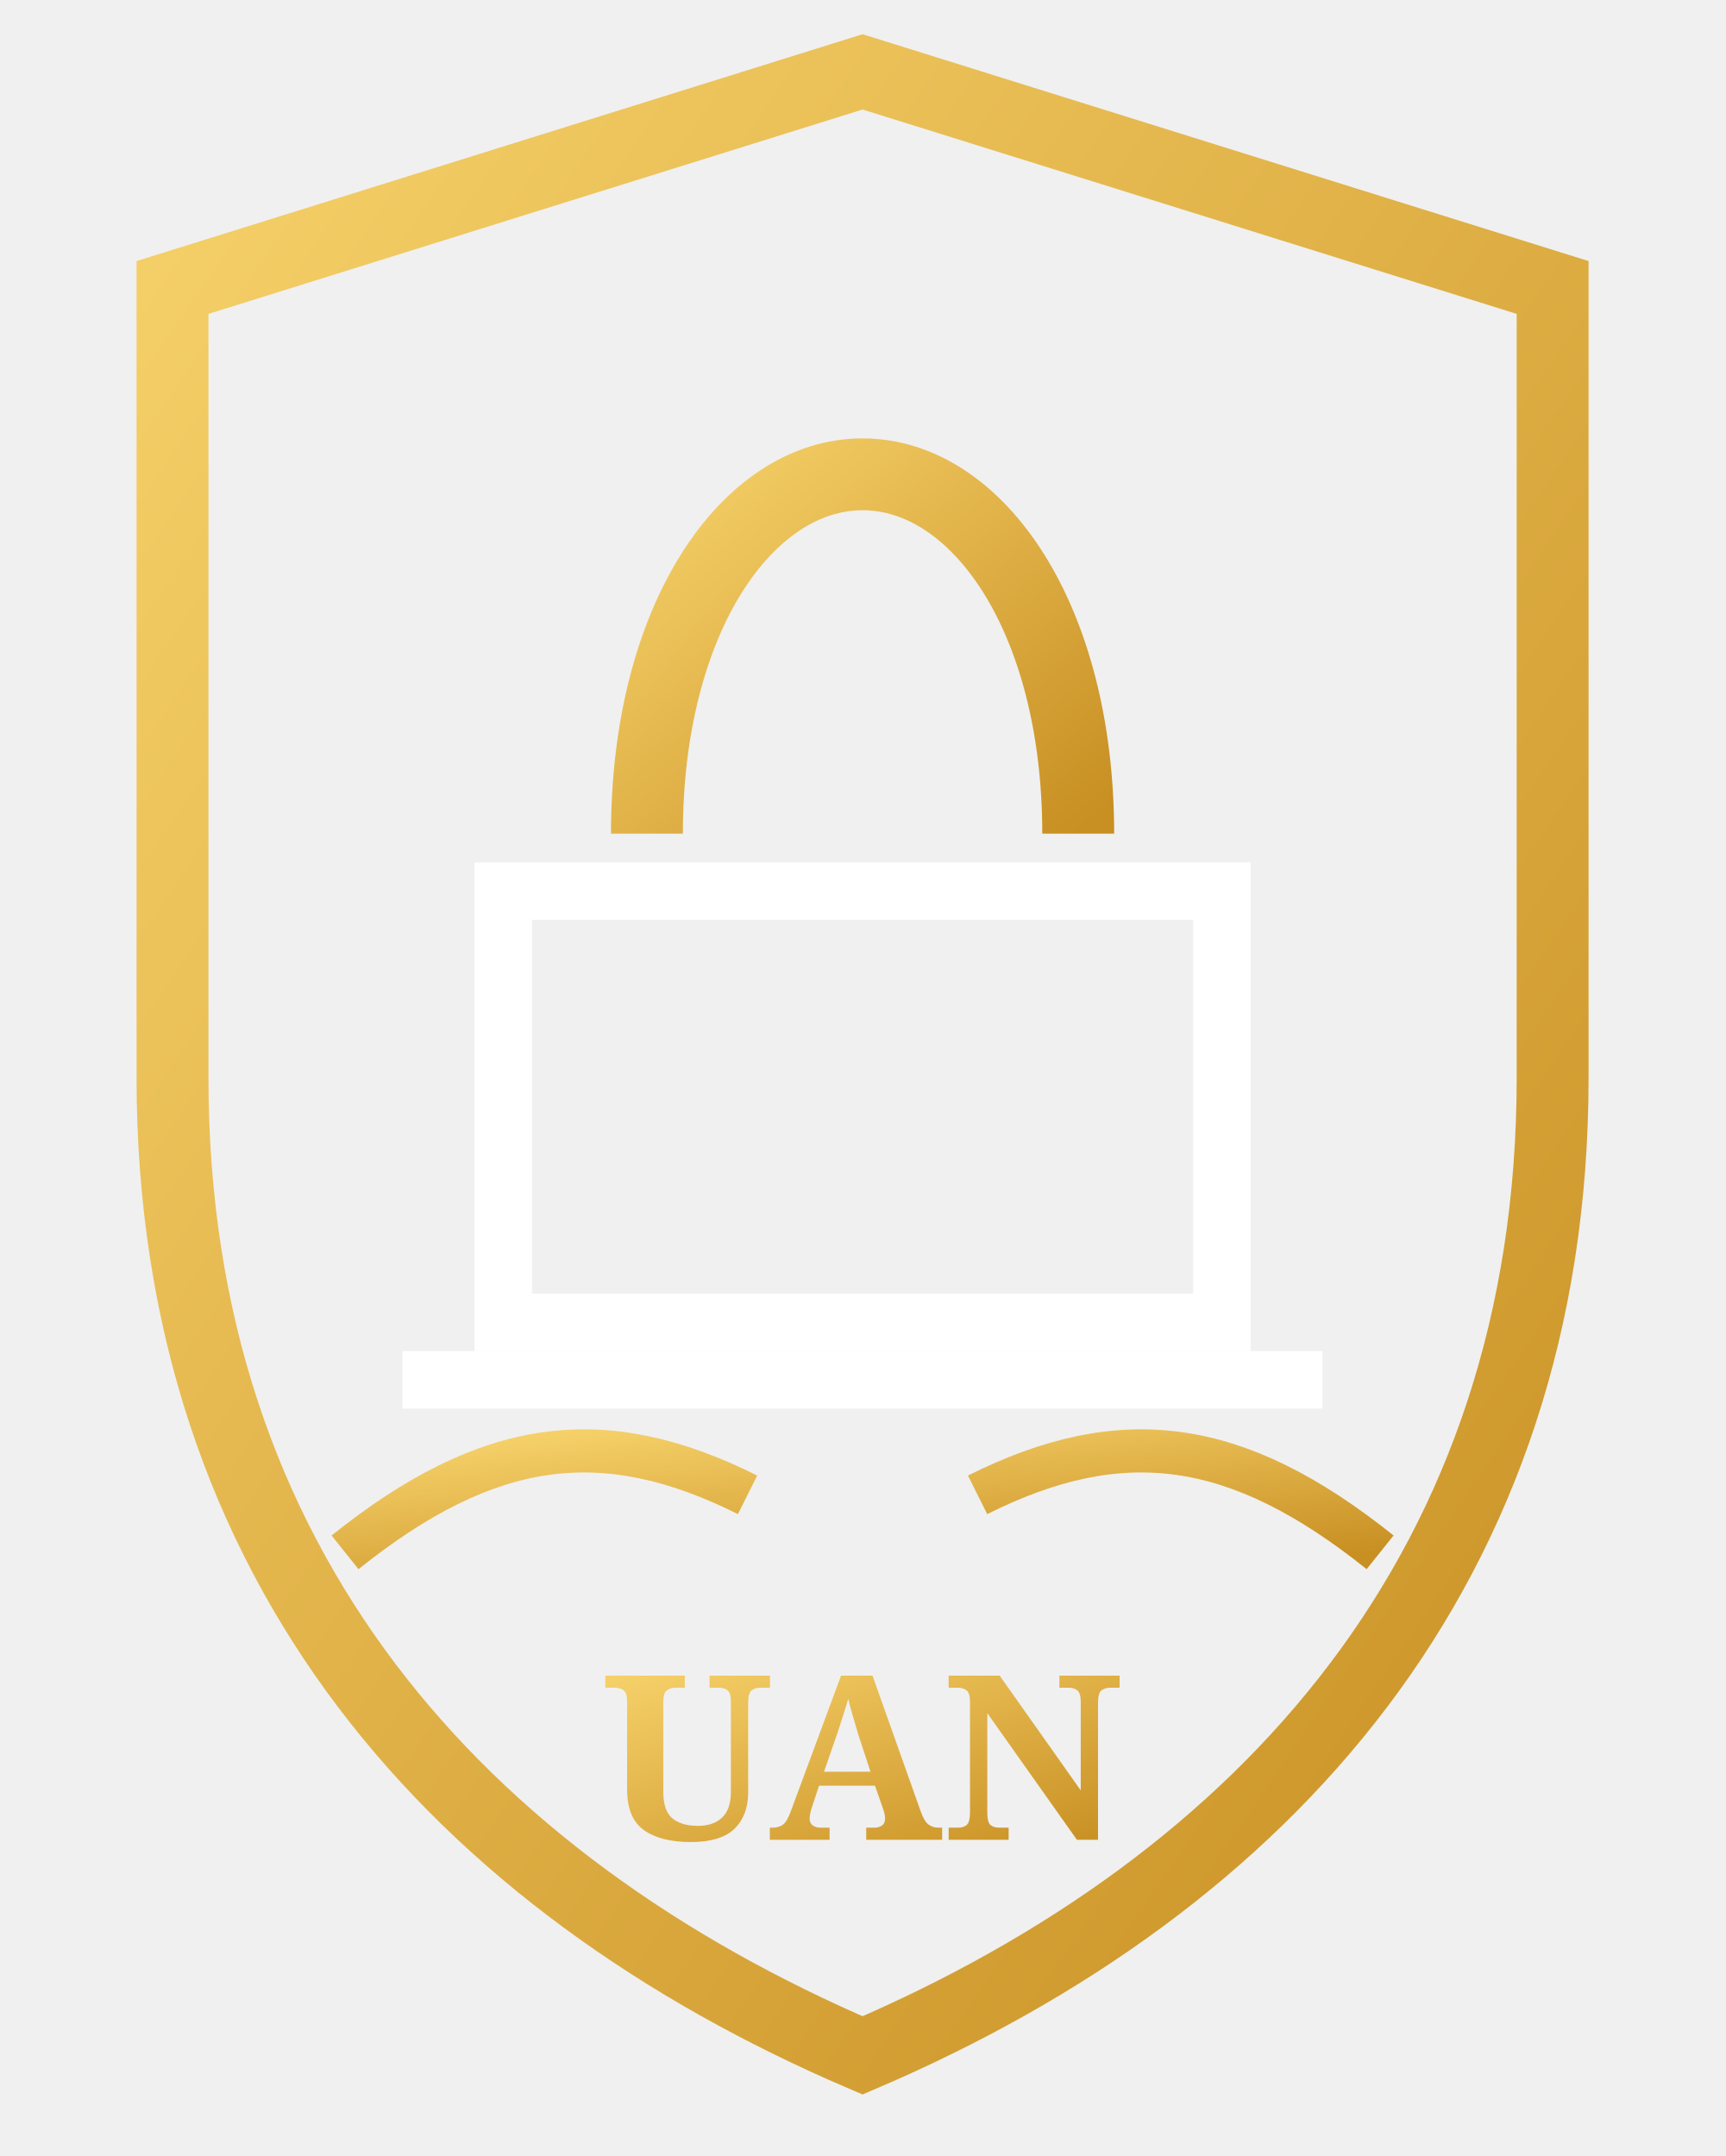
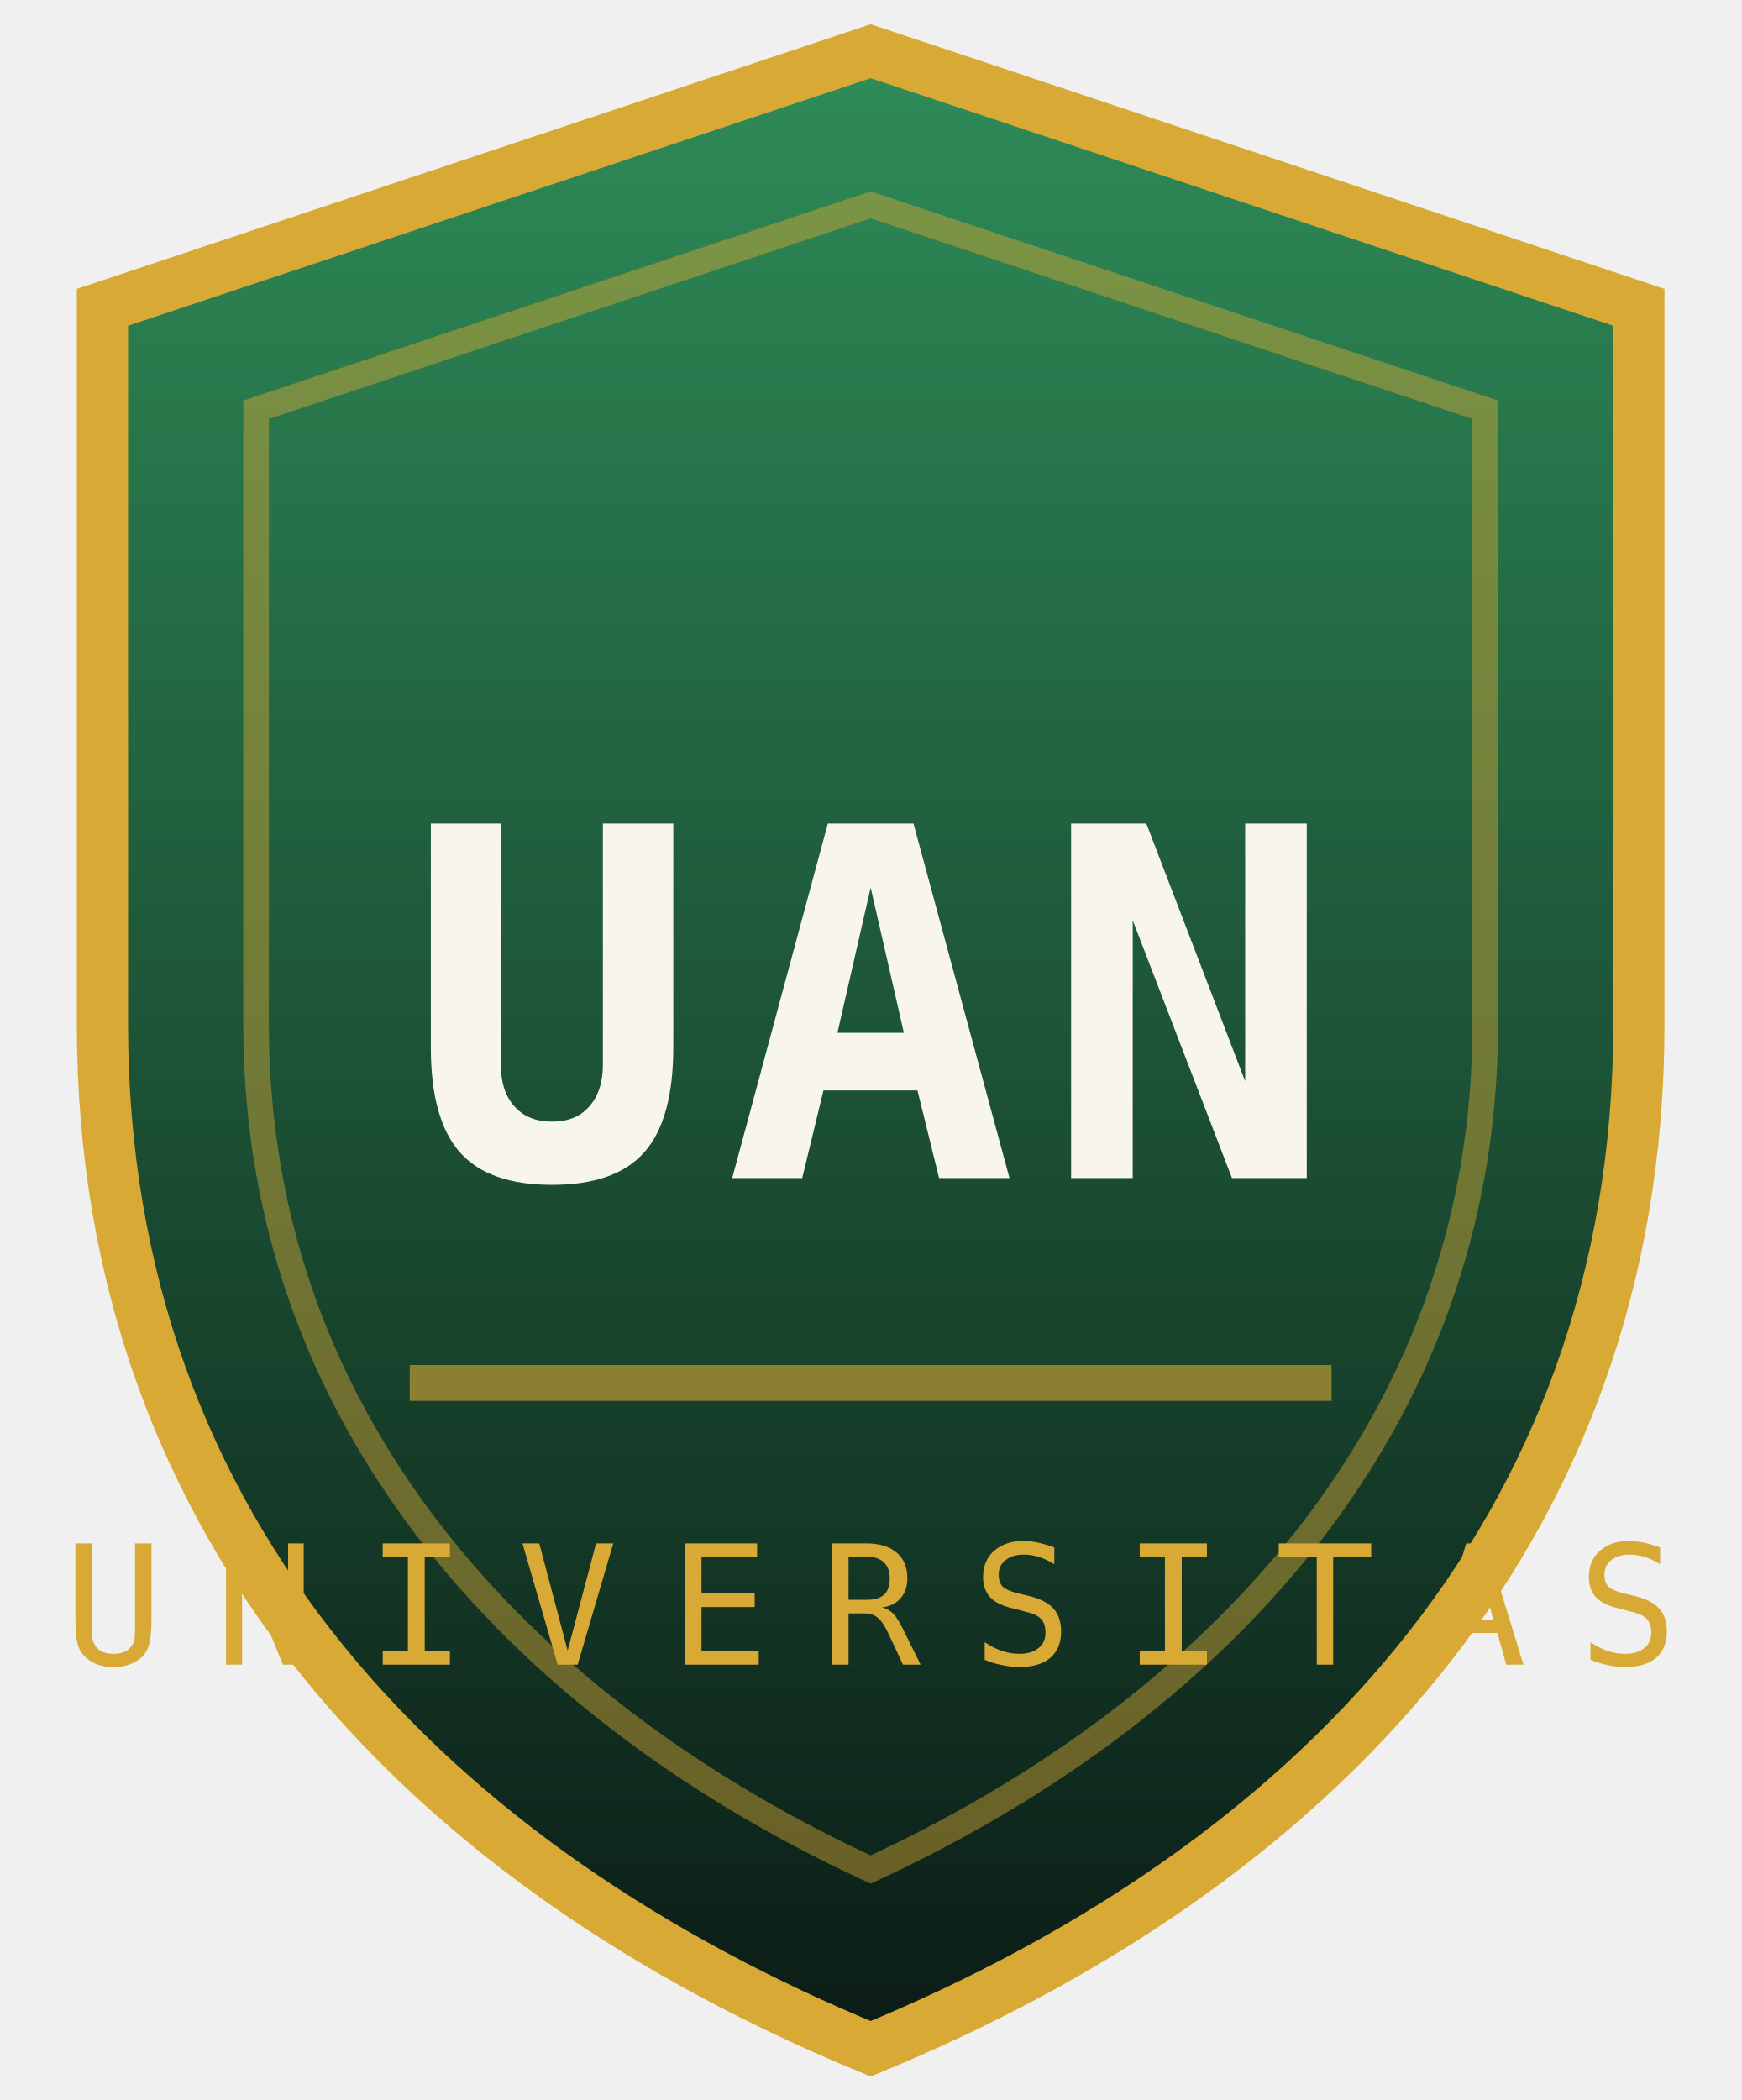
- <svg xmlns="http://www.w3.org/2000/svg" viewBox="0 0 120 150">
+ <svg xmlns="http://www.w3.org/2000/svg" viewBox="0 0 68 82" role="img" aria-label="Escudo institucional UAN">
  <defs>
-     <linearGradient id="g" x1="0" y1="0" x2="1" y2="1">
-       <stop stop-color="#f6d16a" />
-       <stop offset="1" stop-color="#c88f22" />
+     <linearGradient id="shieldFill" x1="0" y1="0" x2="0" y2="1">
+       <stop offset="0%" stop-color="#2e8b57" />
+       <stop offset="100%" stop-color="#0b1c16" />
    </linearGradient>
  </defs>
-   <path d="M60 5 108 20v55c0 34-20 56-48 68C32 131 12 109 12 75V20Z" fill="none" stroke="url(#g)" stroke-width="5" />
-   <path d="M35 62h50v30H35z" fill="none" stroke="#fff" stroke-width="4" />
-   <path d="M45 58c0-15 7-25 15-25s15 10 15 25" fill="none" stroke="url(#g)" stroke-width="5" />
-   <path d="M28 96h64" stroke="#fff" stroke-width="4" />
-   <path d="M24 108c10-8 18-9 28-4M96 108c-10-8-18-9-28-4" fill="none" stroke="url(#g)" stroke-width="3" />
-   <text x="60" y="128" text-anchor="middle" fill="url(#g)" font-family="Georgia,serif" font-size="16" font-weight="700">UAN</text>
+   <path d="M34 2 L64 12 V40 C64 60 51 73 34 80 C17 73 4 60 4 40 V12 Z" fill="url(#shieldFill)" stroke="#d9a936" stroke-width="2" />
+   <path d="M34 8 L58 16 V40 C58 56 47 67 34 73 C21 67 10 56 10 40 V16 Z" fill="none" stroke="#d9a936" stroke-opacity="0.45" stroke-width="1" />
+   <text x="34" y="46" text-anchor="middle" font-family="'JetBrains Mono',Consolas,monospace" font-weight="600" font-size="19" letter-spacing="1" fill="#f7f5ed">UAN</text>
+   <line x1="16" y1="54" x2="52" y2="54" stroke="#d9a936" stroke-opacity="0.6" stroke-width="1.4" />
+   <text x="34" y="65" text-anchor="middle" font-family="'JetBrains Mono',Consolas,monospace" font-weight="500" font-size="6.5" letter-spacing="2" fill="#d9a936">UNIVERSITAS</text>
</svg>
